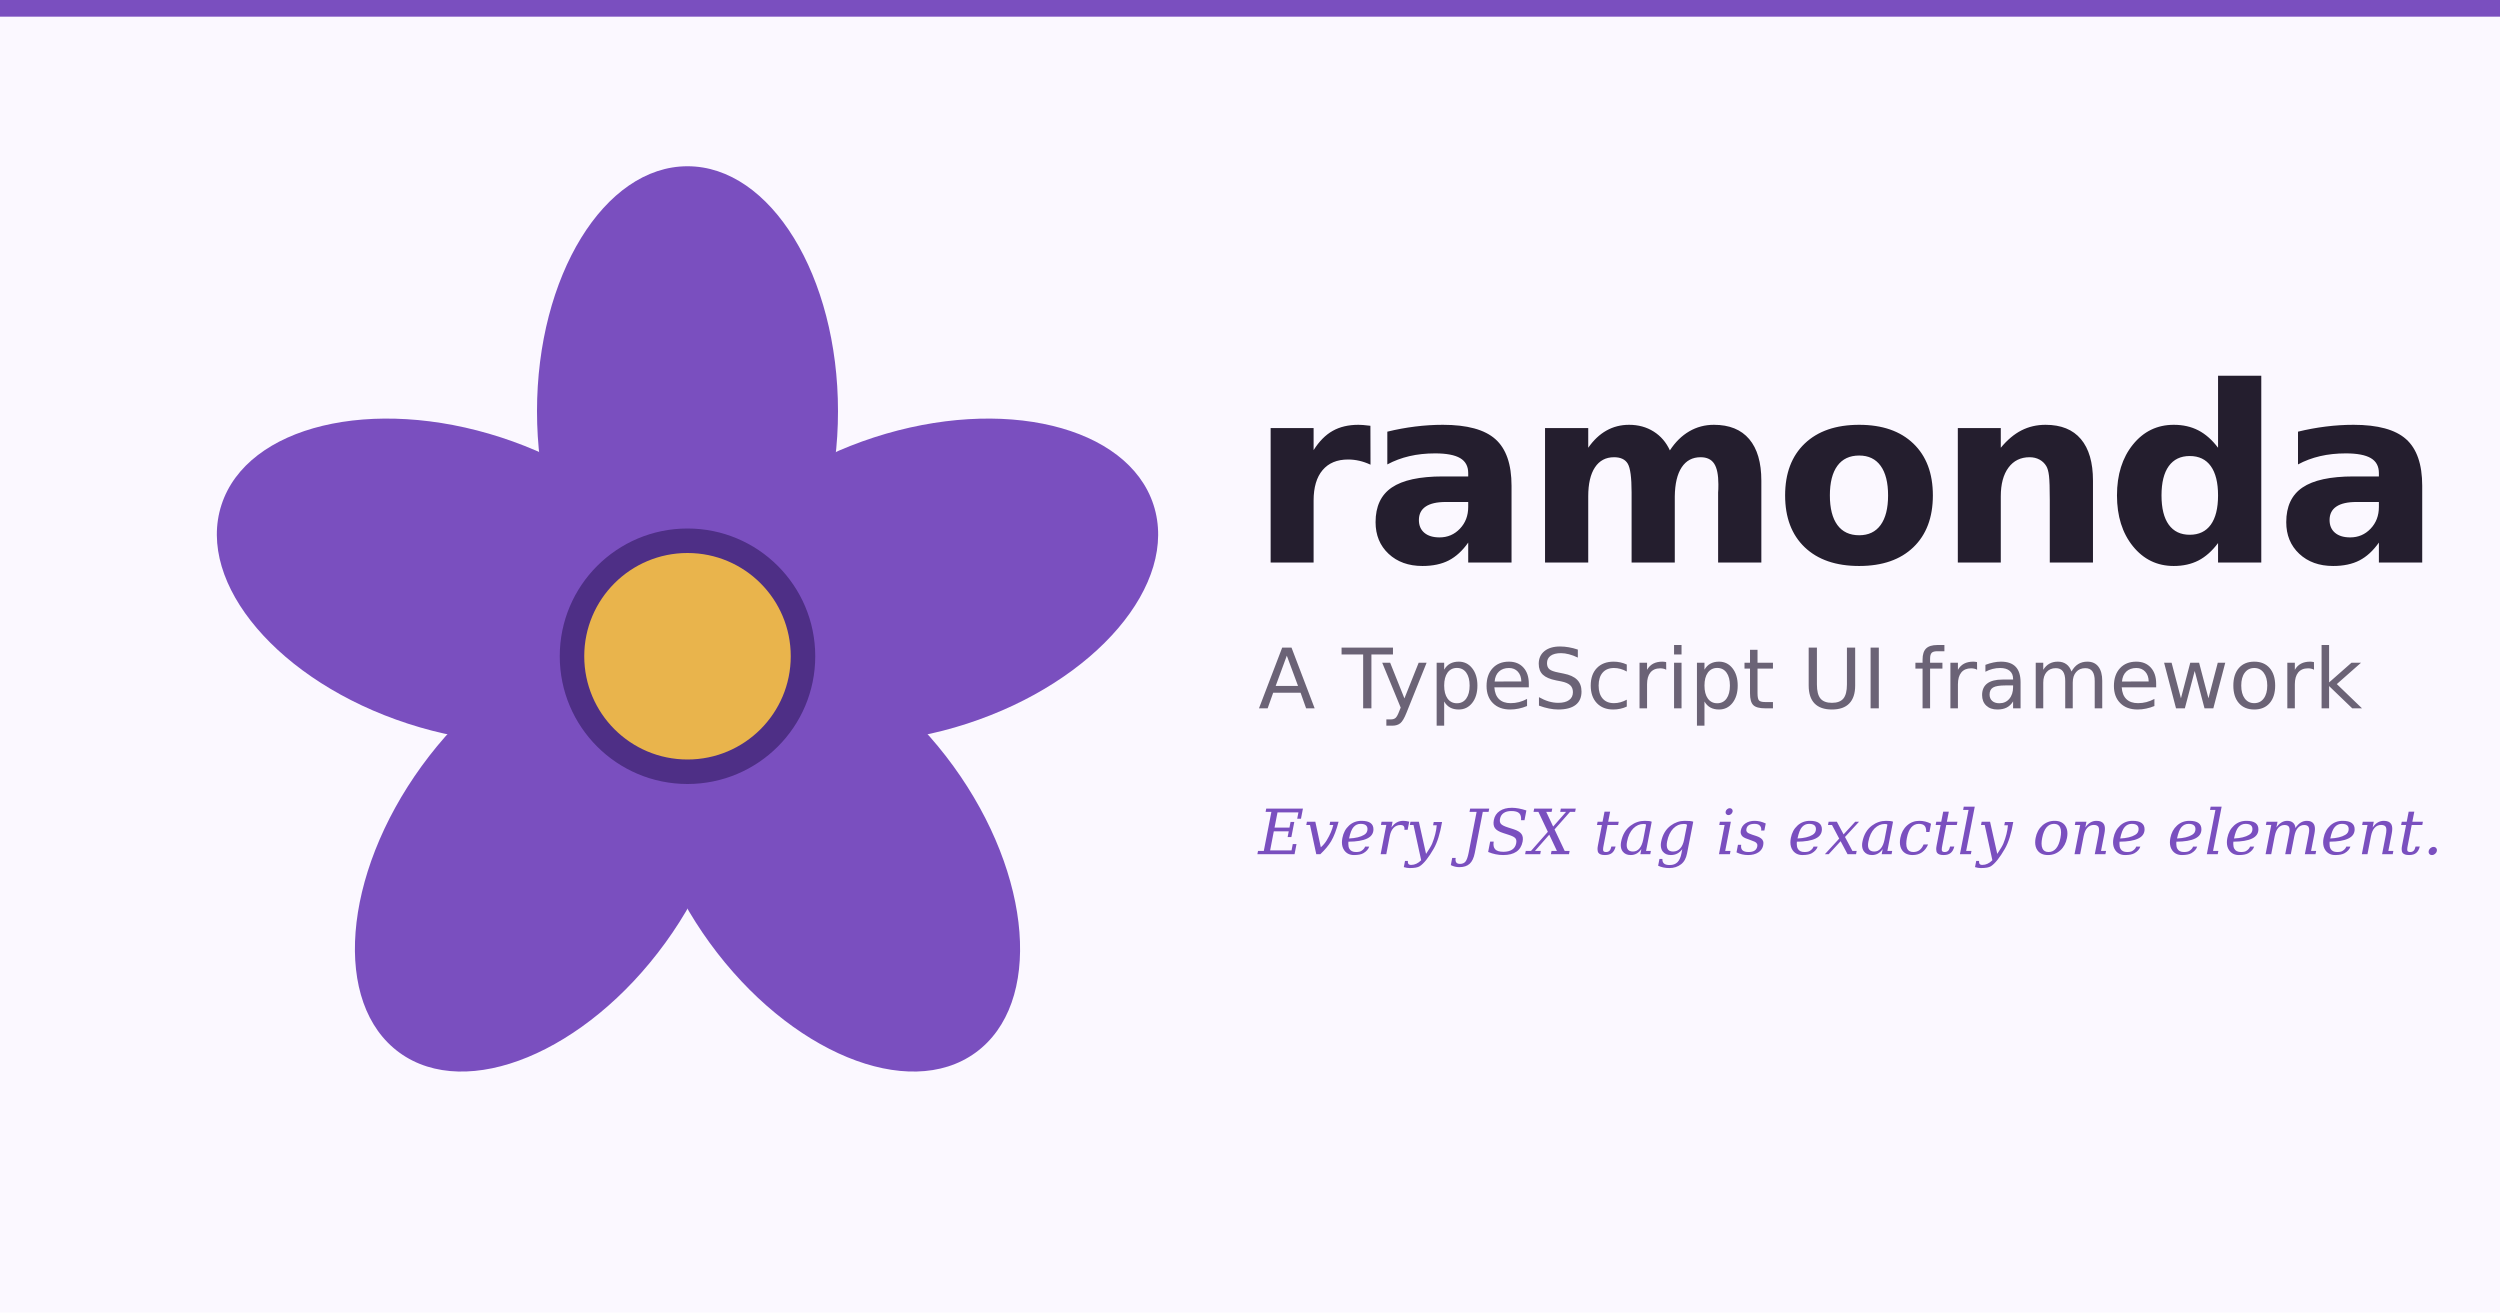
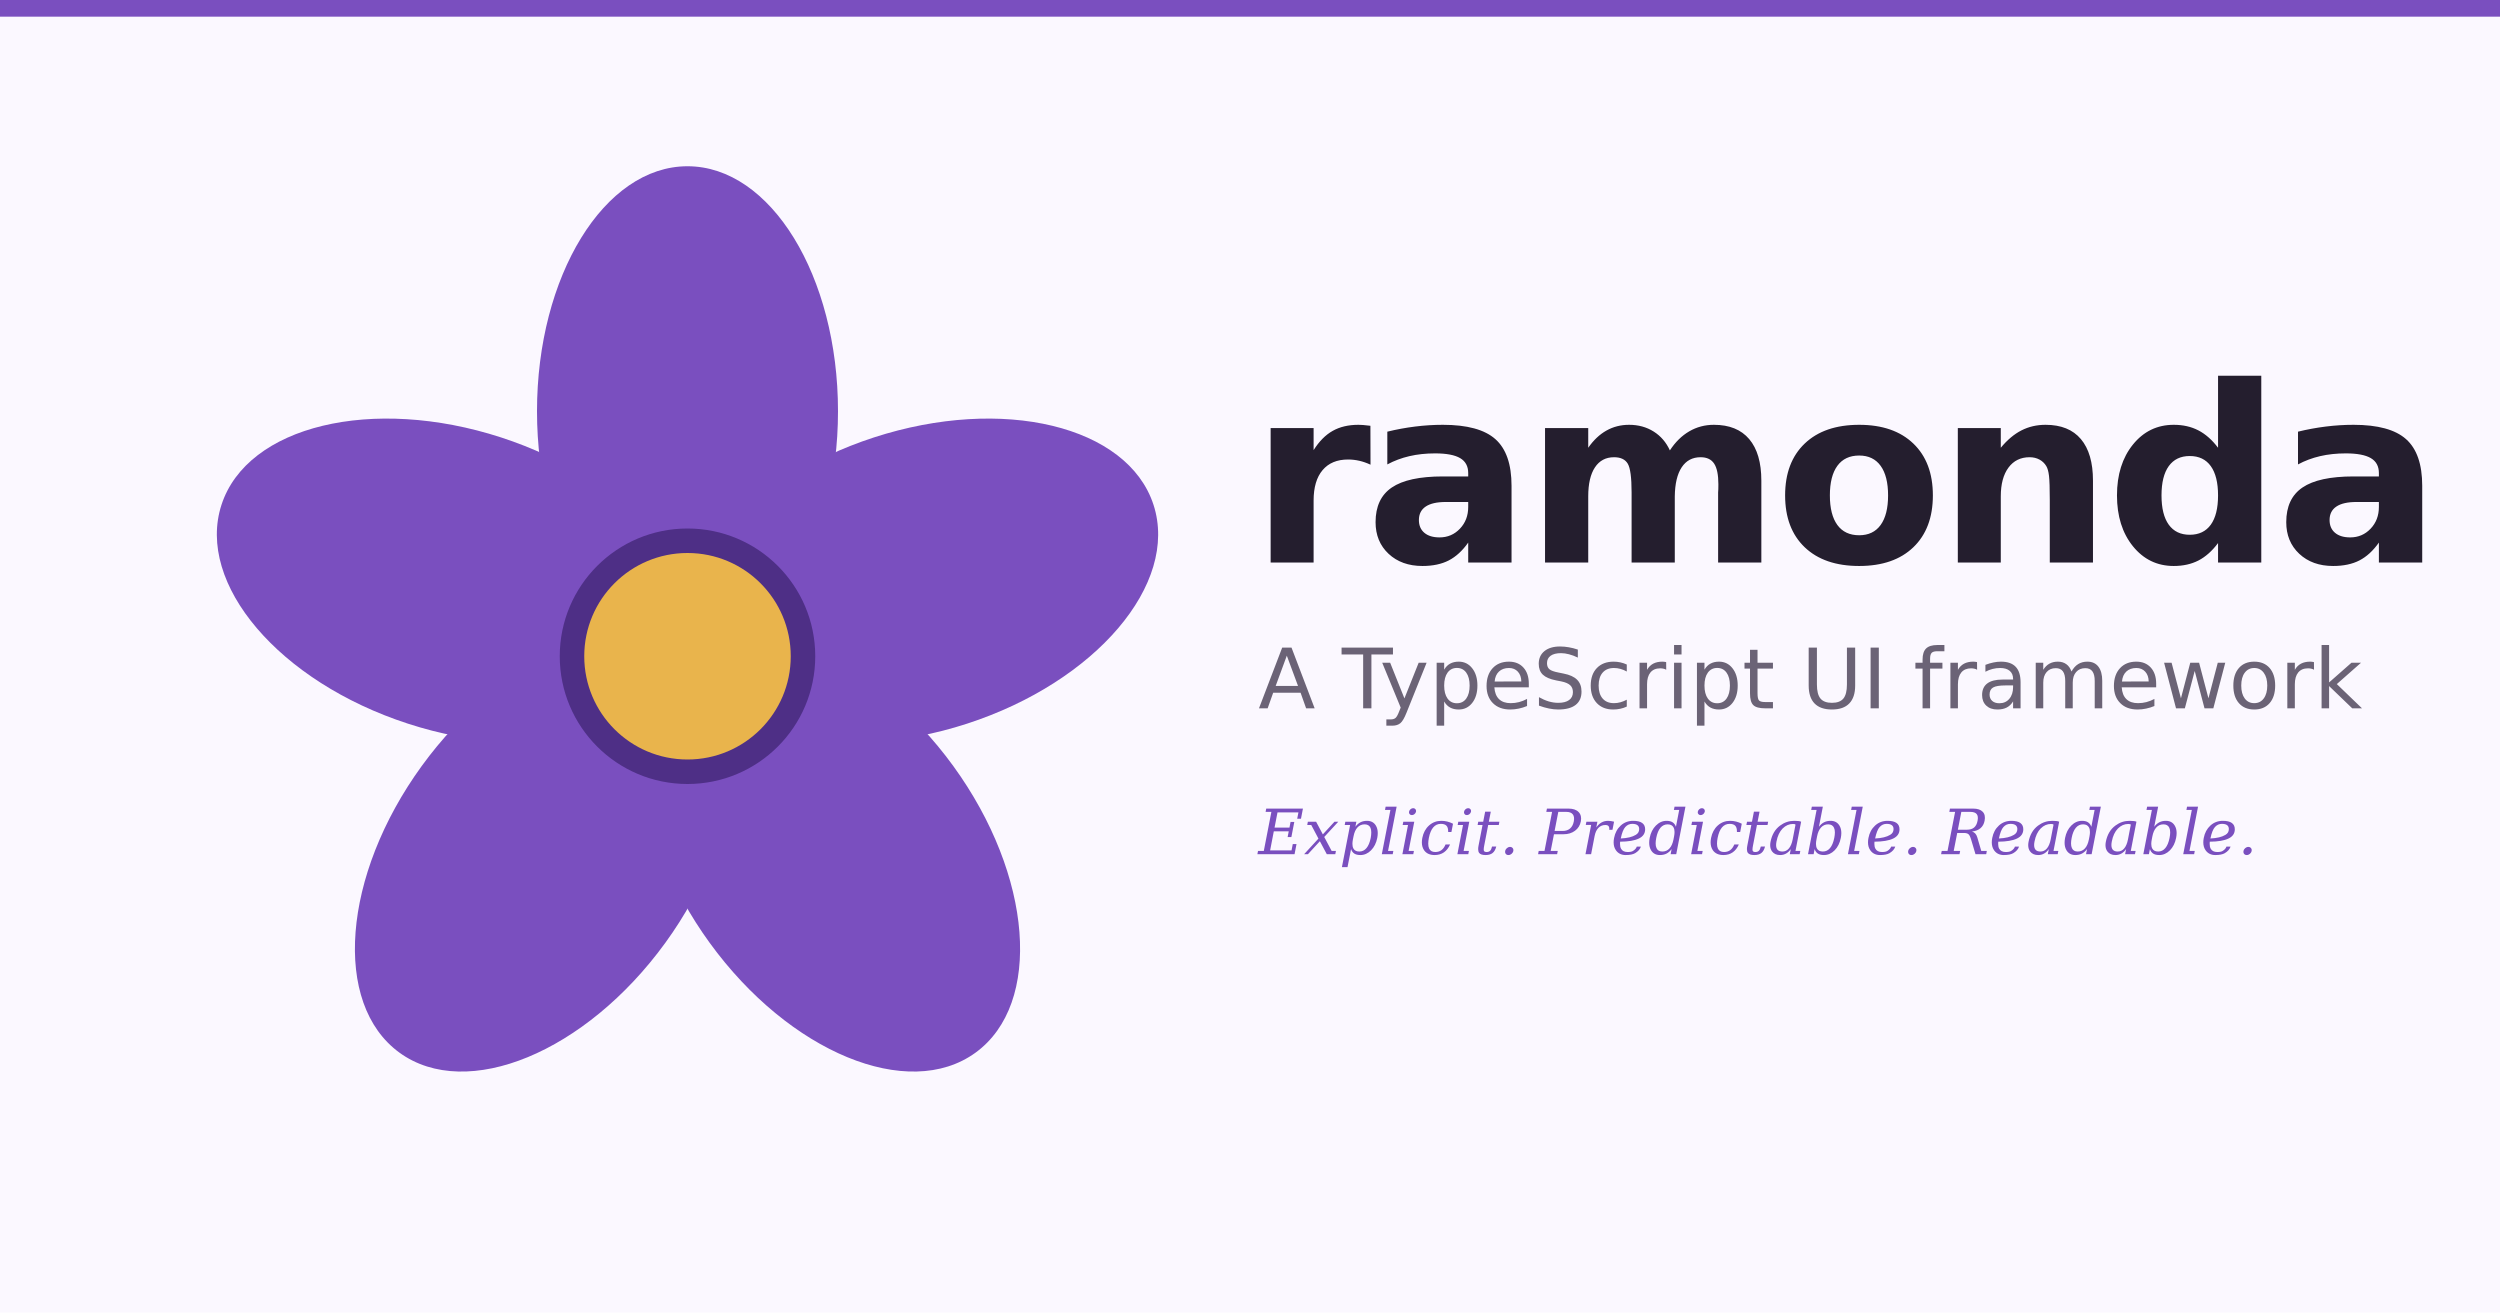
- <svg xmlns="http://www.w3.org/2000/svg" viewBox="0 0 1200 630" role="img" aria-label="Ramonda — A TypeScript UI framework">
+ <svg xmlns="http://www.w3.org/2000/svg" viewBox="0 0 1200 630" role="img" aria-label="Ramonda — a UI framework. Explicit. Predictable. Readable.">
  <rect width="1200" height="630" fill="#FBF8FF" />
  <rect width="1200" height="8" fill="#7A4FBF" />
  <g transform="translate(330,315) scale(8.4)">
    <g fill="#7A4FBF">
      <ellipse cx="0" cy="-14" rx="8.6" ry="14" />
      <ellipse cx="0" cy="-14" rx="8.6" ry="14" transform="rotate(72)" />
      <ellipse cx="0" cy="-14" rx="8.6" ry="14" transform="rotate(144)" />
      <ellipse cx="0" cy="-14" rx="8.6" ry="14" transform="rotate(216)" />
      <ellipse cx="0" cy="-14" rx="8.6" ry="14" transform="rotate(288)" />
    </g>
    <circle r="6.6" fill="#E9B44C" />
    <circle r="6.6" fill="none" stroke="#4E2F86" stroke-width="1.4" />
  </g>
  <text x="600" y="270" font-family="'DejaVu Sans', Verdana, sans-serif" font-size="118" font-weight="700" fill="#241E2E" letter-spacing="-3">ramonda</text>
  <text x="604" y="340" font-family="'DejaVu Sans', Verdana, sans-serif" font-size="40" fill="#6B6376">A TypeScript UI framework</text>
-   <text x="604" y="410" font-family="'DejaVu Serif', Georgia, serif" font-size="30" font-style="italic" fill="#7A4FBF">Every JSX tag is exactly one element.</text>
+   <text x="604" y="410" font-family="'DejaVu Serif', Georgia, serif" font-size="30" font-style="italic" fill="#7A4FBF">Explicit. Predictable. Readable.</text>
</svg>
